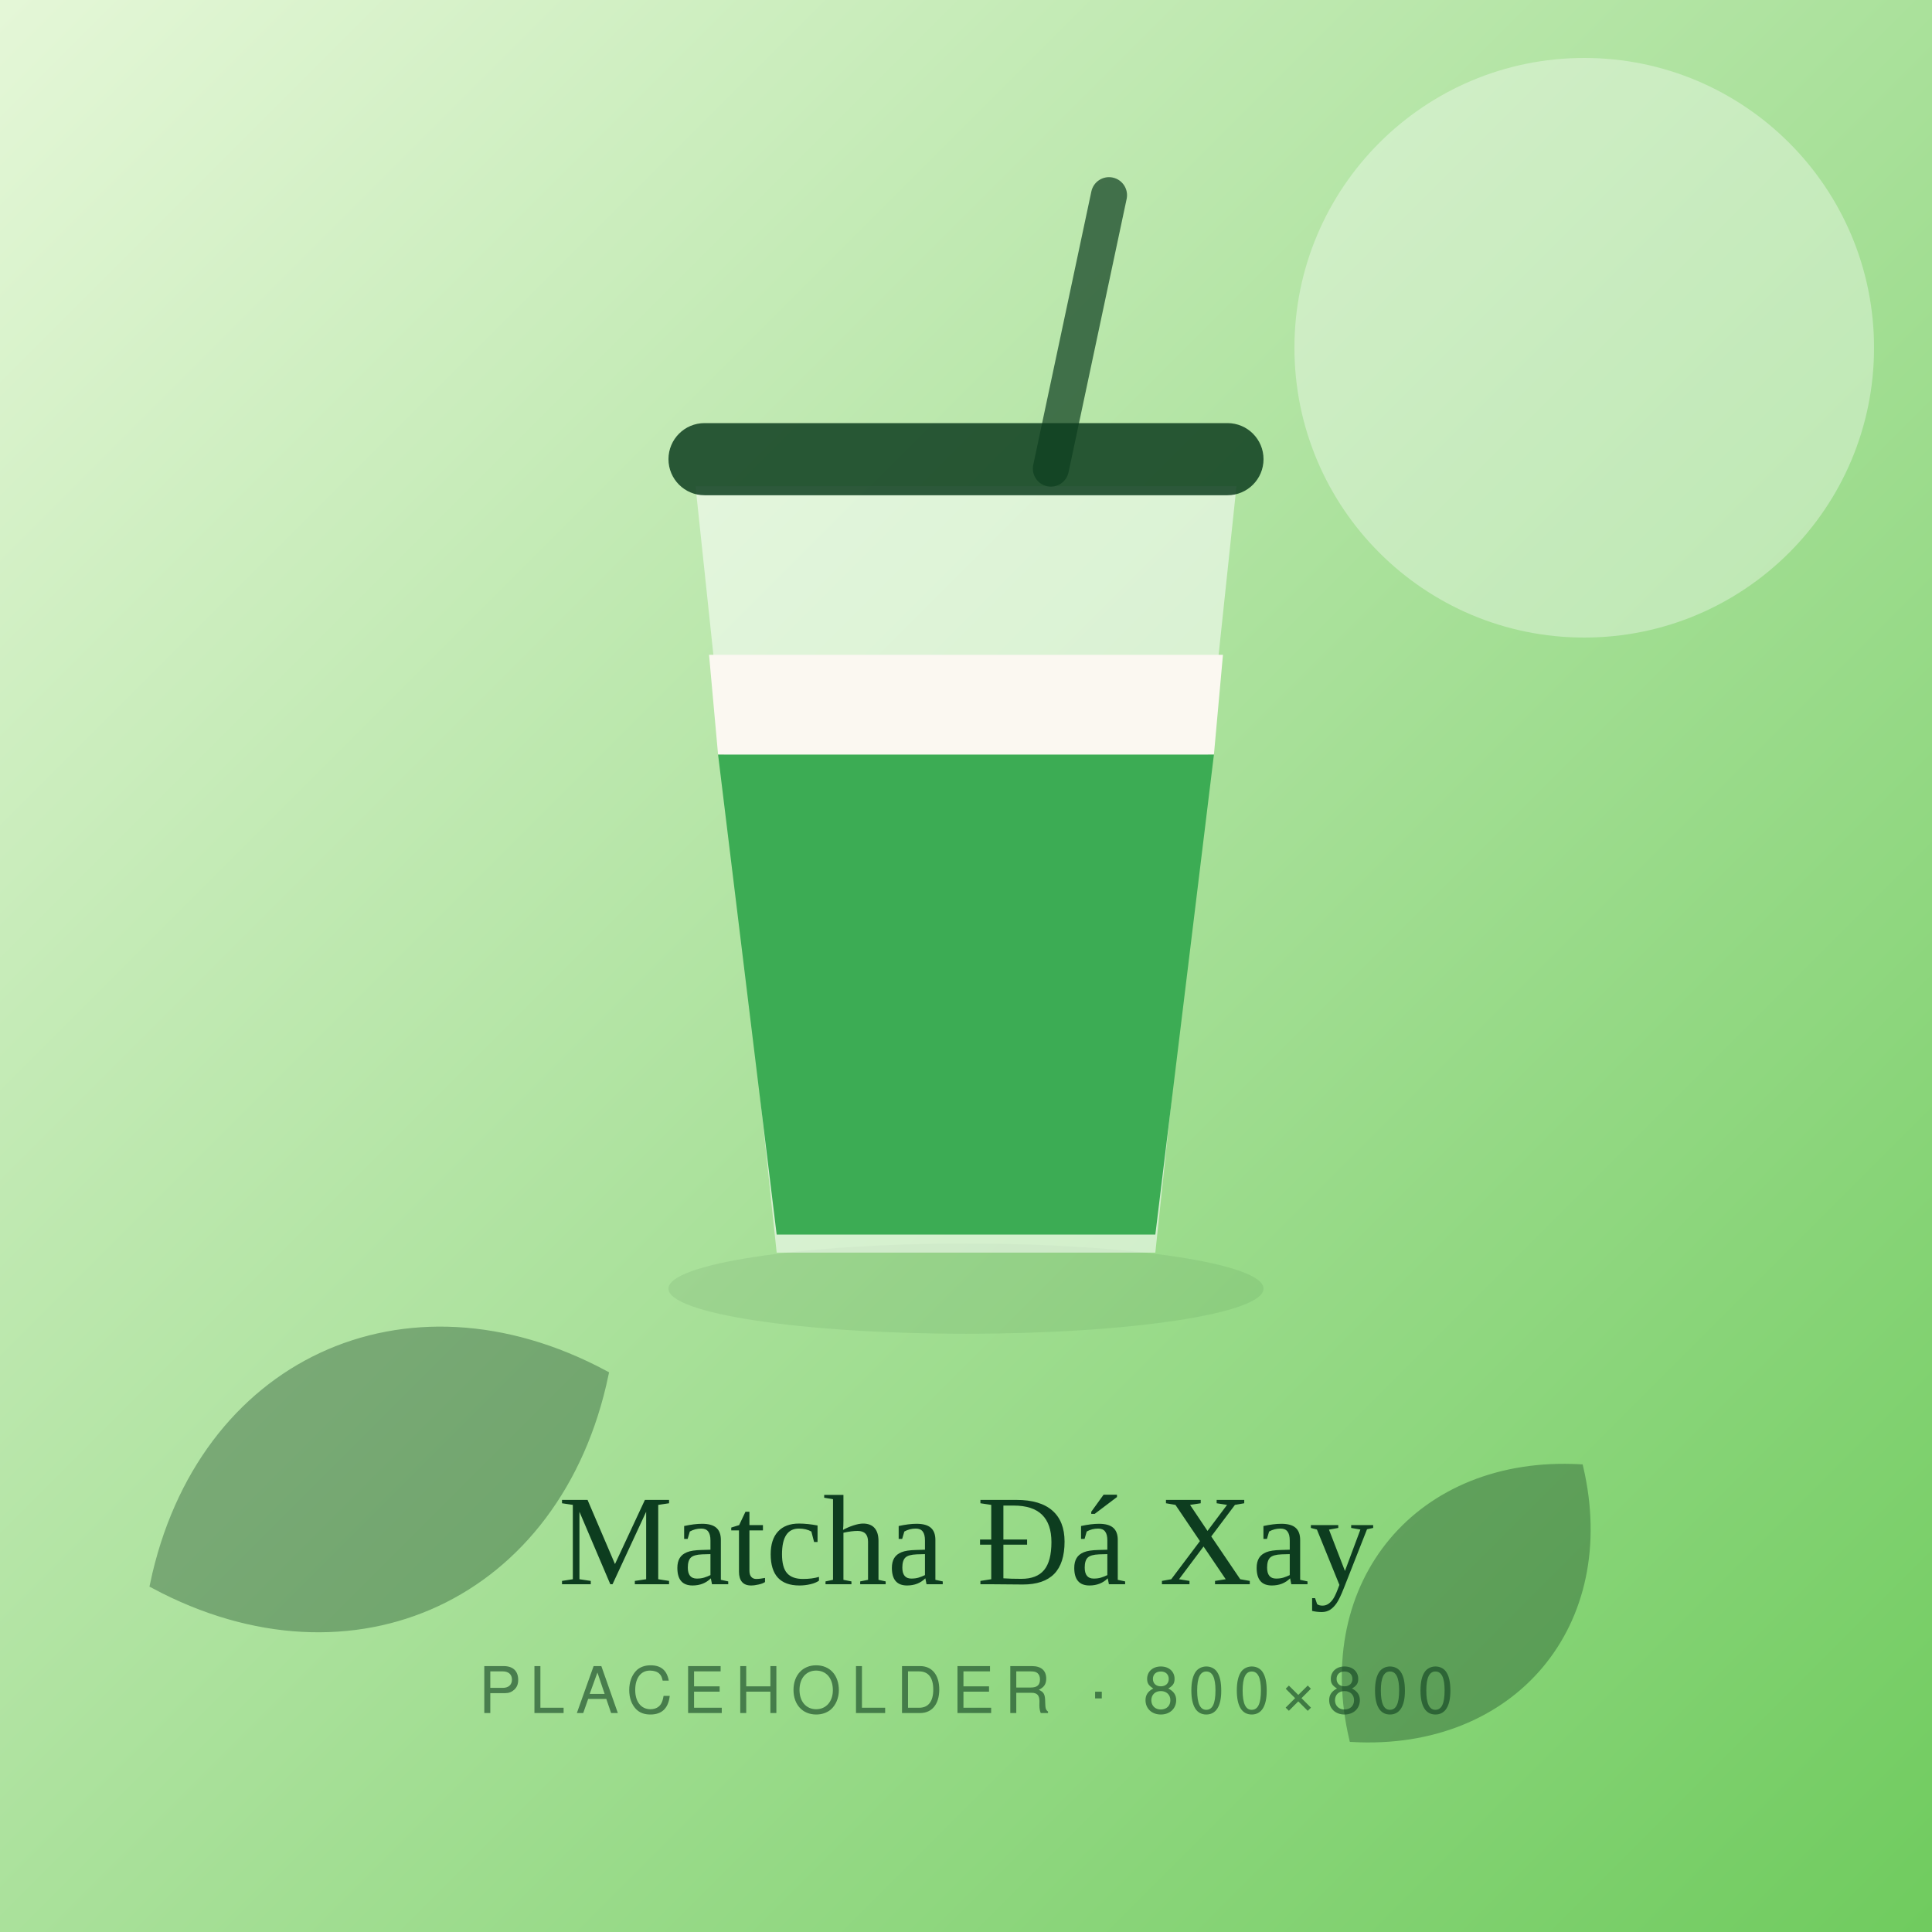
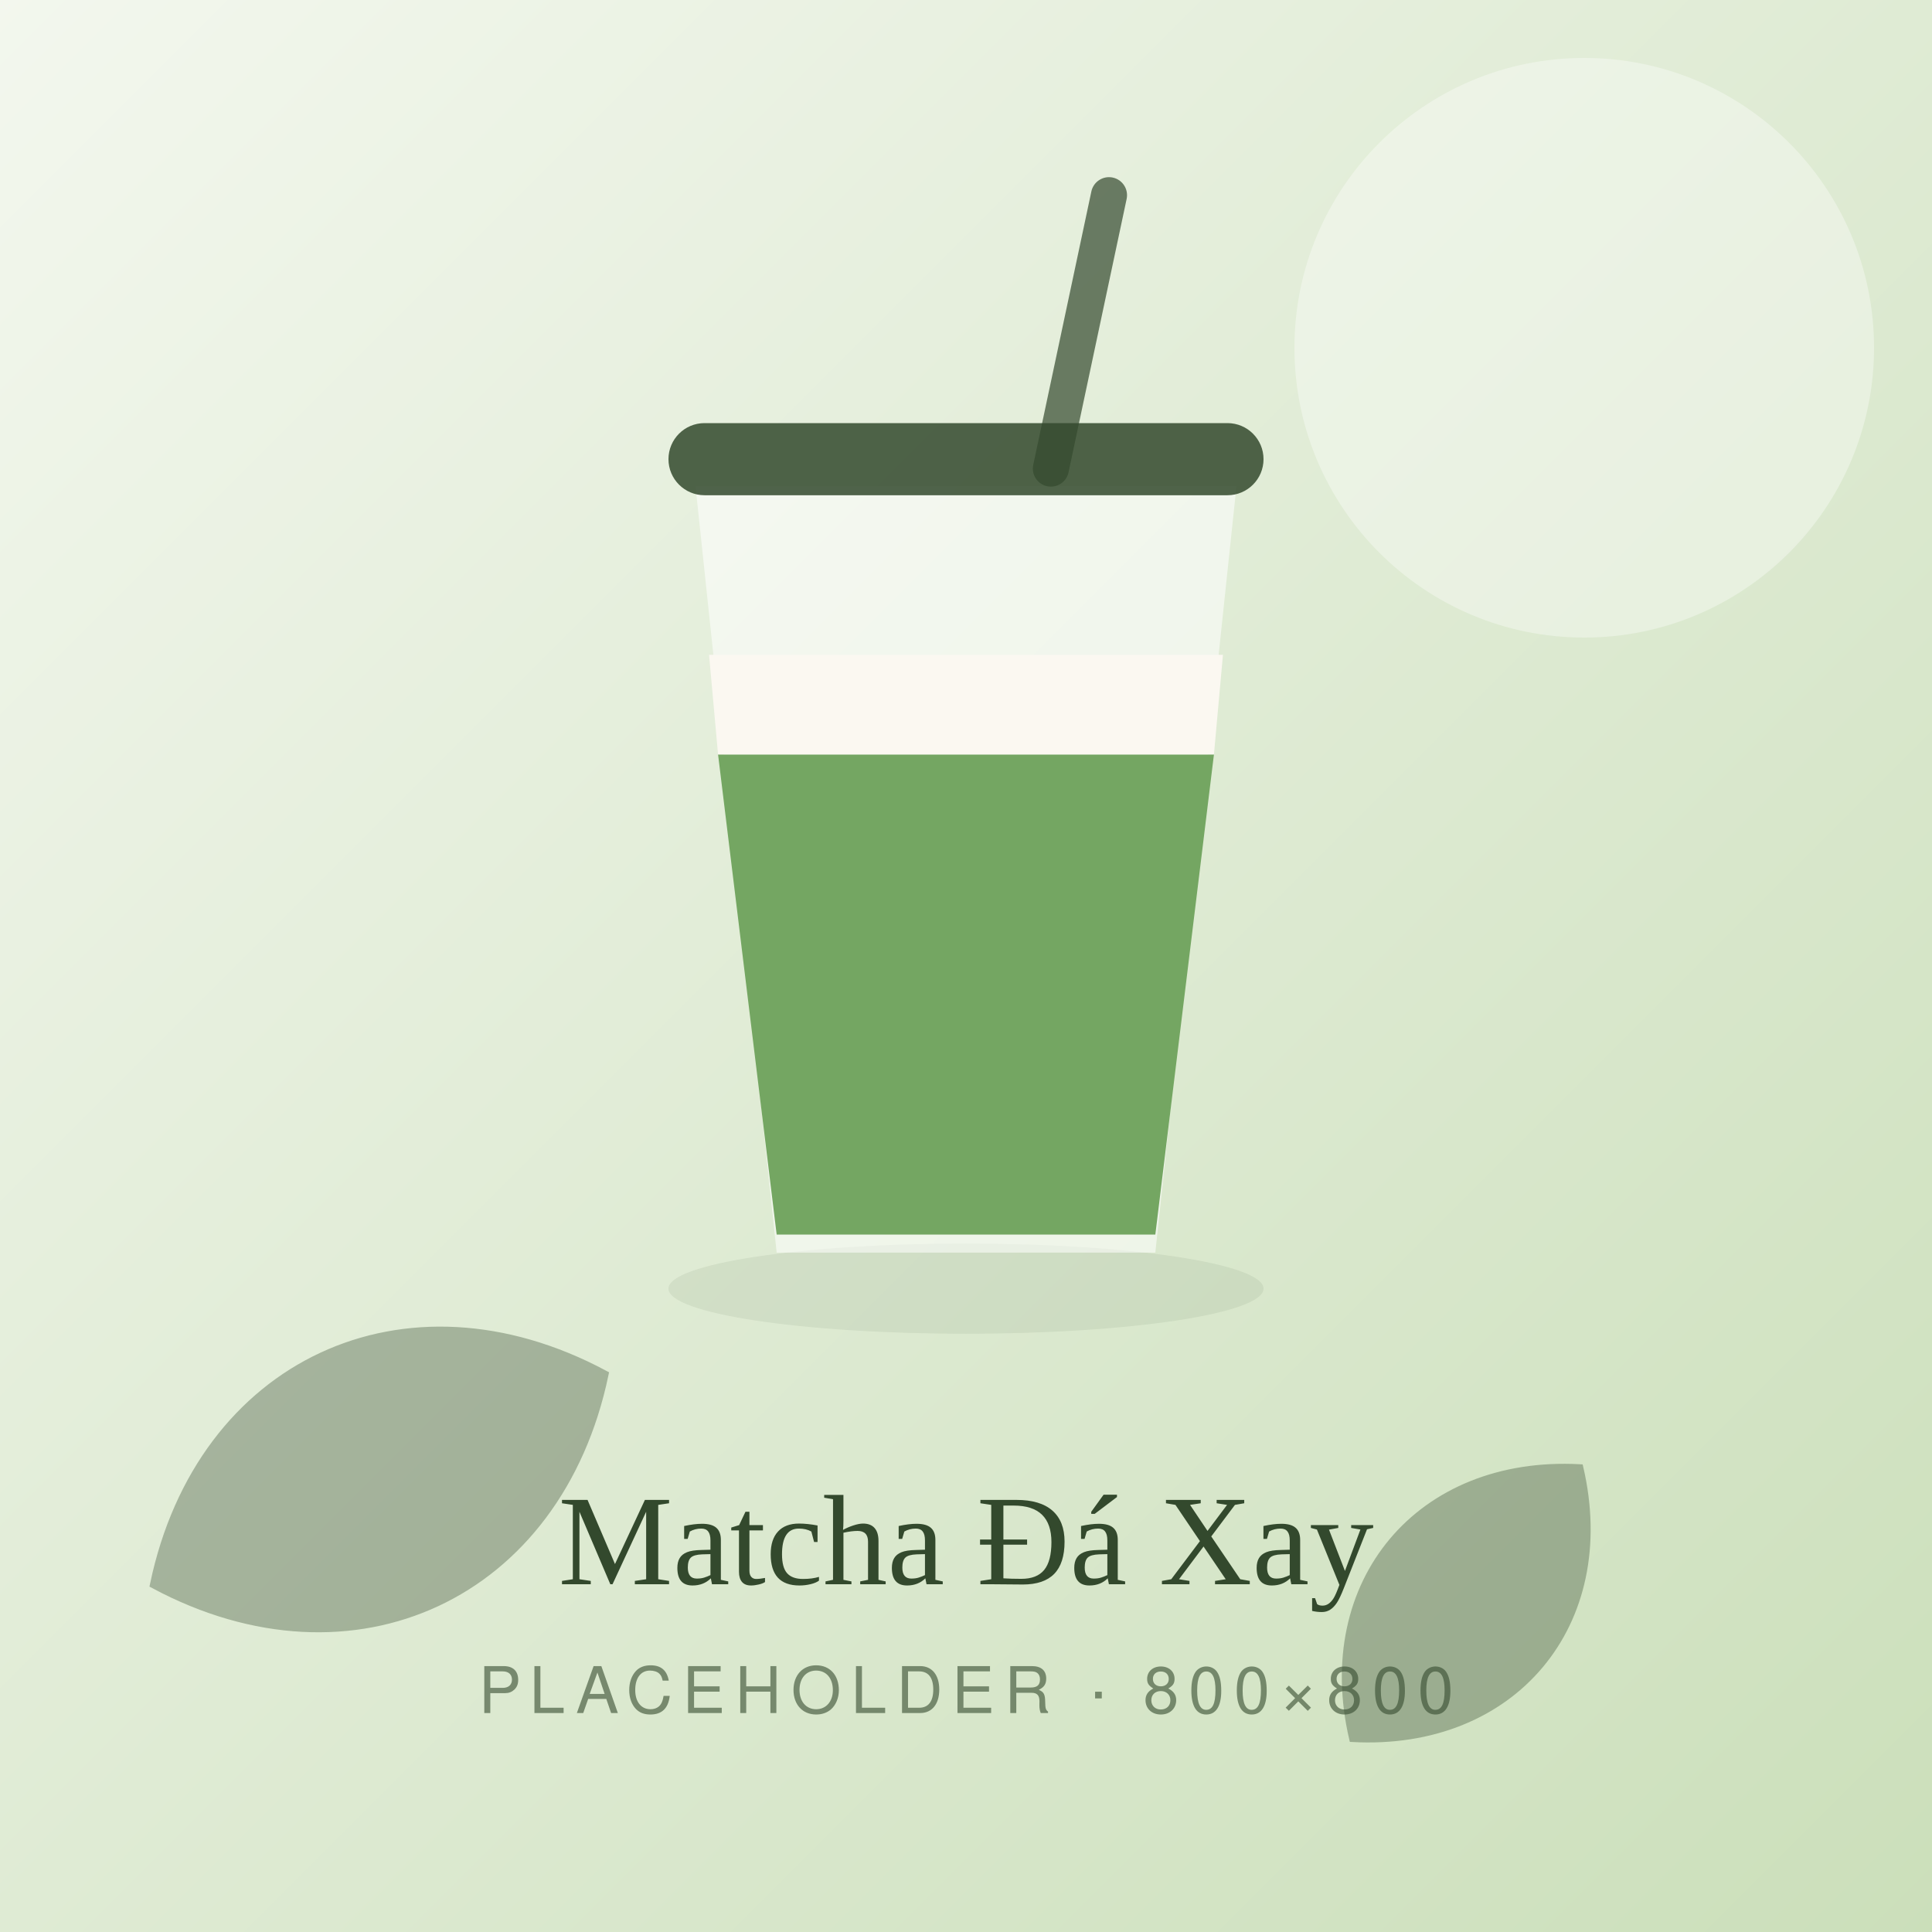
<svg xmlns="http://www.w3.org/2000/svg" width="800" height="800" viewBox="0 0 800 800" role="img" aria-label="Matcha Đá Xay">
  <defs>
    <linearGradient id="bg" x1="0" y1="0" x2="1" y2="1">
-       <stop offset="0" stop-color="#E5F7D8" />
-       <stop offset="1" stop-color="#6FCB5E" />
+       <stop offset="0" stop-color="#F3F7EE" />
+       <stop offset="1" stop-color="#CBDFBA" />
    </linearGradient>
  </defs>
  <rect width="100%" height="100%" fill="url(#bg)" />
  <circle cx="656" cy="144" r="120" fill="#ffffff" opacity="0.35" />
-   <path transform="translate(64 656) rotate(-25) scale(1.866667)" d="M0 0 C 30 -40, 80 -40, 110 0 C 80 40, 30 40, 0 0 Z M 0 0 L 110 0" fill="#0D3D1F" stroke="#0D3D1F" stroke-width="2" opacity="0.35" />
-   <path transform="translate(560 720) rotate(-50) scale(1.333333)" d="M0 0 C 30 -40, 80 -40, 110 0 C 80 40, 30 40, 0 0 Z M 0 0 L 110 0" fill="#0D3D1F" stroke="#0D3D1F" stroke-width="2" opacity="0.35" />
+   <path transform="translate(64 656) rotate(-25) scale(1.866667)" d="M0 0 C 30 -40, 80 -40, 110 0 C 80 40, 30 40, 0 0 Z M 0 0 L 110 0" fill="#33492D" stroke="#33492D" stroke-width="2" opacity="0.35" />
+   <path transform="translate(560 720) rotate(-50) scale(1.333333)" d="M0 0 C 30 -40, 80 -40, 110 0 C 80 40, 30 40, 0 0 Z M 0 0 L 110 0" fill="#33492D" stroke="#33492D" stroke-width="2" opacity="0.35" />
  <g>
-     <ellipse cx="400" cy="533.6" rx="123.2" ry="18.667" fill="#0D3D1F" opacity="0.08" />
+     <ellipse cx="400" cy="533.6" rx="123.2" ry="18.667" fill="#33492D" opacity="0.08" />
    <path d="M 288 201.333 L 512 201.333 L 478.4 518.667 L 321.6 518.667 Z" fill="#ffffff" opacity="0.55" />
-     <path d="M 297.333 312.4 L 502.667 312.4 L 478.4 511.2 L 321.6 511.2 Z" fill="#3CAC54" />
+     <path d="M 297.333 312.4 L 502.667 312.4 L 478.4 511.2 L 321.6 511.2 Z" fill="#74A662" />
    <path d="M 293.6 271.147 L 506.4 271.147 L 502.667 312.4 L 297.333 312.4 Z" fill="#FBF8F1" />
-     <rect x="276.8" y="175.2" width="246.4" height="29.867" rx="14.933" fill="#0D3D1F" opacity="0.85" />
-     <rect x="426.133" y="70.667" width="14.933" height="130.667" rx="7.467" fill="#0D3D1F" opacity="0.7" transform="rotate(12 433.6 201.3333)" />
+     <rect x="276.8" y="175.2" width="246.4" height="29.867" rx="14.933" fill="#33492D" opacity="0.85" />
+     <rect x="426.133" y="70.667" width="14.933" height="130.667" rx="7.467" fill="#33492D" opacity="0.7" transform="rotate(12 433.6 201.3333)" />
  </g>
-   <text x="50%" y="656" text-anchor="middle" font-family="Georgia, 'Times New Roman', serif" font-size="53.333" fill="#0D3D1F">Matcha Đá Xay</text>
-   <text x="50%" y="709.333" text-anchor="middle" font-family="Helvetica, Arial, sans-serif" font-size="26.667" letter-spacing="4" fill="#0D3D1F" opacity="0.6">PLACEHOLDER · 800×800</text>
+   <text x="50%" y="656" text-anchor="middle" font-family="Georgia, 'Times New Roman', serif" font-size="53.333" fill="#33492D">Matcha Đá Xay</text>
+   <text x="50%" y="709.333" text-anchor="middle" font-family="Helvetica, Arial, sans-serif" font-size="26.667" letter-spacing="4" fill="#33492D" opacity="0.6">PLACEHOLDER · 800×800</text>
</svg>
